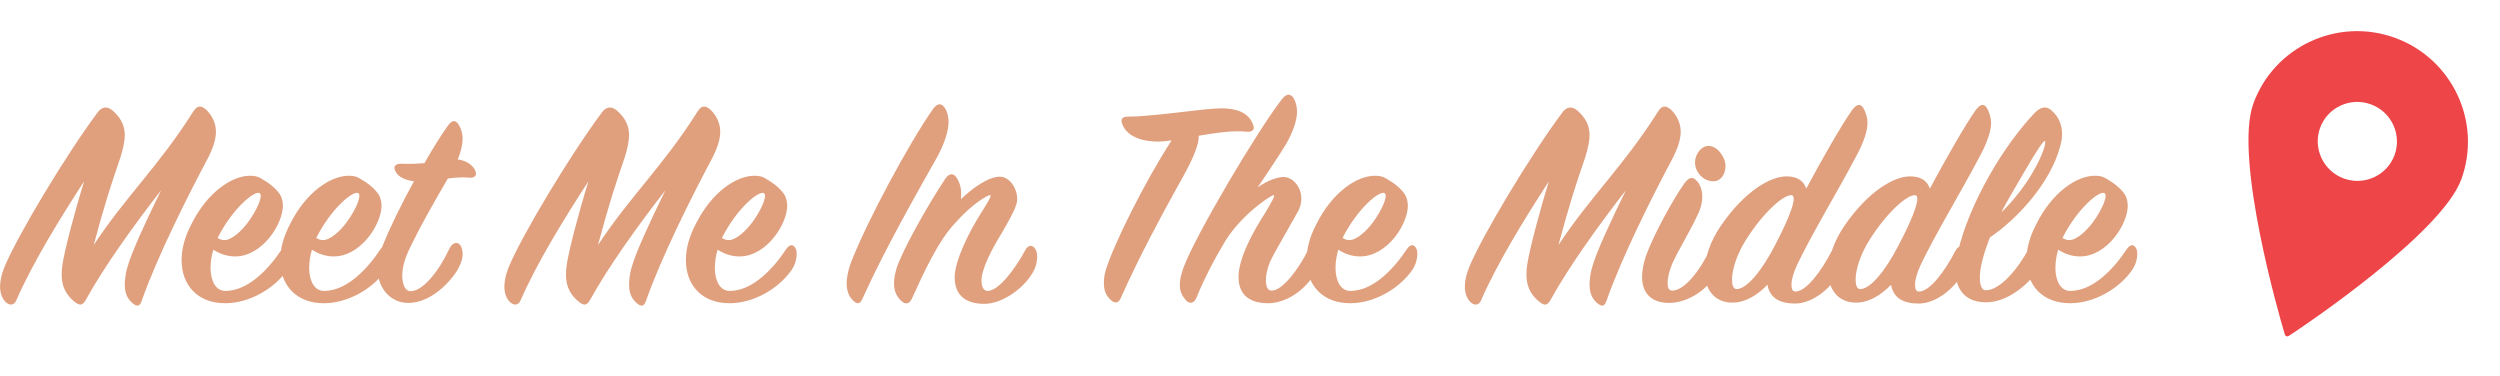
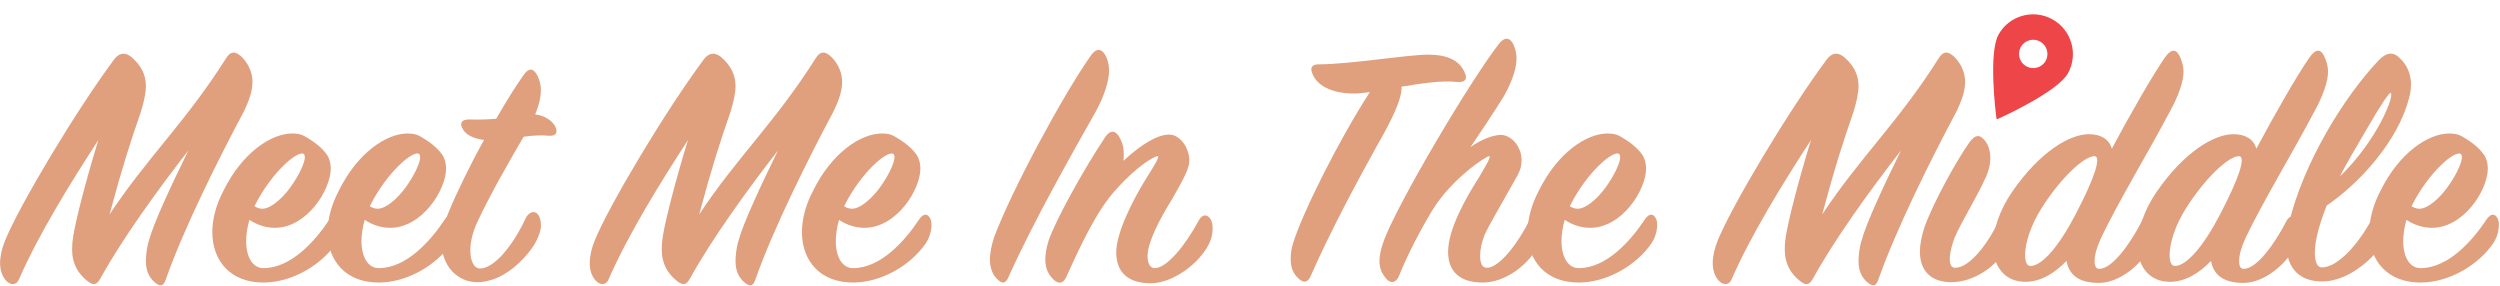
- <svg xmlns="http://www.w3.org/2000/svg" width="1299" height="195" viewBox="0 0 1299 195" fill="none">
-   <path d="M32.04 142.68C32.04 149.4 34.76 153.72 39.08 157.08C41.48 158.84 42.92 158.84 44.68 155.64C54.12 138.52 69.64 116.92 83.72 98.84C75.88 114.84 68.04 131.64 66.12 139.16V139C65.16 142.52 64.84 145.56 64.84 148.12C64.84 152.76 66.6 155.48 68.52 157.24C71.08 159.48 72.52 159.48 73.64 156.28C81.48 133.88 97.32 102.2 108.36 81.56C110.44 77.24 112.2 72.76 112.2 68.44C112.2 64.6 110.76 60.76 107.56 57.4C104.52 54.52 102.44 54.68 100.36 58.04C82.6 86.2 65.48 101.88 48.68 127.32C54.44 105.88 57.64 96.12 62.6 81.72C64.04 77.08 64.84 73.08 64.84 70.2C64.84 65.08 62.6 60.92 58.28 57.24C55.24 54.84 52.68 55.8 50.76 58.36C33.96 80.92 8.84 122.84 2.28 138.84C0.84 142.36 0.04 145.88 0.04 148.92C0.04 152.44 1.16 155.16 2.92 156.92C5 159 7.4 158.52 8.36 156.28C17 136.44 31.24 113.4 43.72 94.2C38.28 111.8 33.64 129.88 32.52 137.08C32.2 139.16 32.04 140.92 32.04 142.68ZM134.996 100.44C136.756 101.88 133.396 109.4 128.756 115.64C125.556 119.96 120.436 124.76 116.596 124.76C115.476 124.76 114.356 124.44 113.076 123.64C120.756 108.28 132.596 98.52 134.996 100.44ZM146.996 106.84C146.996 104.76 146.356 102.36 145.396 100.92C143.156 97.72 139.956 95.16 135.476 92.6C133.876 91.64 132.116 91.32 129.876 91.32C120.596 91.32 107.636 99.8 99.316 116.76C95.956 123.16 94.356 129.4 94.356 135.16C94.356 147.96 102.516 157.72 117.396 157.56C129.876 157.4 142.676 149.88 149.396 140.12C152.276 135.8 152.116 131.16 151.636 129.72C150.356 126.52 148.276 126.84 146.516 129.4C139.956 139.32 129.236 151.16 117.076 151.16C112.276 151.16 109.396 146.2 109.396 139.16C109.396 136.28 109.876 132.92 110.836 129.72C114.516 132.12 118.356 133.24 122.196 133.24C136.276 133.24 146.996 116.44 146.996 106.84ZM186.246 100.44C188.006 101.88 184.646 109.4 180.006 115.64C176.806 119.96 171.686 124.76 167.846 124.76C166.726 124.76 165.606 124.44 164.326 123.64C172.006 108.28 183.846 98.52 186.246 100.44ZM198.246 106.84C198.246 104.76 197.606 102.36 196.646 100.92C194.406 97.72 191.206 95.16 186.726 92.6C185.126 91.64 183.366 91.32 181.126 91.32C171.846 91.32 158.886 99.8 150.566 116.76C147.206 123.16 145.606 129.4 145.606 135.16C145.606 147.96 153.766 157.72 168.646 157.56C181.126 157.4 193.926 149.88 200.646 140.12C203.526 135.8 203.366 131.16 202.886 129.72C201.606 126.52 199.526 126.84 197.766 129.4C191.206 139.32 180.486 151.16 168.326 151.16C163.526 151.16 160.646 146.2 160.646 139.16C160.646 136.28 161.126 132.92 162.086 129.72C165.766 132.12 169.606 133.24 173.446 133.24C187.526 133.24 198.246 116.44 198.246 106.84ZM196.216 139.48C196.216 150.52 203.576 157.4 212.056 157.4C225.496 157.4 236.216 143.64 238.456 138.84C240.216 135.16 240.856 132.76 240.056 129.4C238.936 125.08 235.256 125.4 233.496 129.24C227.896 141.24 219.576 151.32 213.336 151.32C210.616 151.32 209.016 147.96 209.016 143.16C209.016 139.64 209.976 135.48 211.896 131.16C217.496 119 226.616 103.16 232.696 92.76C236.216 92.28 240.376 91.96 243.256 92.28C247.096 92.76 248.216 90.84 246.616 87.96C245.496 86.04 242.776 83.48 237.816 82.84C239.736 78.36 240.376 74.68 240.376 71.8C240.376 69.88 239.736 67.16 238.616 65.24C236.856 62.2 234.936 62.04 232.536 65.56C228.856 70.84 225.496 76.12 220.536 84.76C217.016 85.08 212.696 85.24 209.016 85.08C205.336 84.92 203.736 86.52 205.976 89.88C207.256 91.8 210.136 93.56 215.096 94.2C208.696 105.72 202.616 118.36 199.416 126.2C197.176 131.48 196.216 135.96 196.216 139.48ZM294.071 142.68C294.071 149.4 296.791 153.72 301.111 157.08C303.511 158.84 304.951 158.84 306.711 155.64C316.151 138.52 331.671 116.92 345.751 98.84C337.911 114.84 330.071 131.64 328.151 139.16V139C327.191 142.52 326.871 145.56 326.871 148.12C326.871 152.76 328.631 155.48 330.551 157.24C333.111 159.48 334.551 159.48 335.671 156.28C343.511 133.88 359.351 102.2 370.391 81.56C372.471 77.24 374.231 72.76 374.231 68.44C374.231 64.6 372.791 60.76 369.591 57.4C366.551 54.52 364.471 54.68 362.391 58.04C344.631 86.2 327.511 101.88 310.711 127.32C316.471 105.88 319.671 96.12 324.631 81.72C326.071 77.08 326.871 73.08 326.871 70.2C326.871 65.08 324.631 60.92 320.311 57.24C317.271 54.84 314.711 55.8 312.791 58.36C295.991 80.92 270.871 122.84 264.311 138.84C262.871 142.36 262.071 145.88 262.071 148.92C262.071 152.44 263.191 155.16 264.951 156.92C267.031 159 269.431 158.52 270.391 156.28C279.031 136.44 293.271 113.4 305.751 94.2C300.311 111.8 295.671 129.88 294.551 137.08C294.231 139.16 294.071 140.92 294.071 142.68ZM397.028 100.44C398.788 101.88 395.428 109.4 390.788 115.64C387.588 119.96 382.468 124.76 378.628 124.76C377.508 124.76 376.388 124.44 375.108 123.64C382.788 108.28 394.628 98.52 397.028 100.44ZM409.028 106.84C409.028 104.76 408.388 102.36 407.428 100.92C405.188 97.72 401.988 95.16 397.508 92.6C395.908 91.64 394.148 91.32 391.908 91.32C382.628 91.32 369.668 99.8 361.348 116.76C357.988 123.16 356.387 129.4 356.387 135.16C356.387 147.96 364.548 157.72 379.428 157.56C391.908 157.4 404.708 149.88 411.428 140.12C414.308 135.8 414.148 131.16 413.668 129.72C412.388 126.52 410.308 126.84 408.548 129.4C401.988 139.32 391.268 151.16 379.108 151.16C374.308 151.16 371.428 146.2 371.428 139.16C371.428 136.28 371.908 132.92 372.868 129.72C376.548 132.12 380.388 133.24 384.228 133.24C398.307 133.24 409.028 116.44 409.028 106.84ZM441.834 137.24C440.554 141.08 439.914 144.92 439.914 147.16C439.914 151.16 441.194 154.04 442.794 155.64C445.354 158.52 446.954 158.04 448.234 155C459.274 130.36 477.034 99.16 486.794 81.88C490.954 74.36 492.874 67.64 492.874 63.32C492.874 60.76 492.234 58.52 491.434 56.92C489.674 53.56 487.274 53.08 484.714 56.76C472.074 74.84 450.154 115.48 441.834 137.24ZM497.334 92.76C495.734 89.88 493.334 89.72 491.254 92.76C481.334 107.64 469.014 130.04 465.974 139C465.014 142.2 464.534 144.92 464.534 147.32C464.534 151.16 465.814 153.88 468.054 156.12C470.614 158.68 472.694 157.72 473.814 155.16C480.374 140.76 487.574 125.08 496.374 115.8C505.174 105.88 513.014 101.4 514.454 101.4C515.574 101.4 513.014 105.56 509.654 110.84C503.414 120.76 496.054 135.48 496.054 144.12C496.054 152.44 500.694 157.88 511.414 157.88C521.014 157.88 532.694 149.4 537.174 140.6C539.414 136.28 539.254 131.32 537.974 129.4C536.534 127.16 534.294 127 532.694 130.04C526.934 140.76 518.614 151.16 513.174 151.16C511.094 151.16 509.974 149.08 509.974 145.72C509.974 139.8 515.414 129.24 520.534 121.08C525.654 112.12 528.534 107 528.534 103.48C528.534 97.4 524.214 91.8 519.574 91.8C513.814 91.8 506.134 97.08 499.254 103.48C499.414 102.52 499.414 101.4 499.414 100.28C499.414 97.72 498.774 95.16 497.334 92.76ZM573.576 146.84C573.576 150.84 574.536 153.4 576.936 155.64C579.176 157.88 581.096 157.72 582.376 154.84C591.656 133.88 603.176 112.6 611.496 97.56C618.376 85.56 623.016 76.28 622.856 70.52C631.496 69.08 640.776 67.64 647.656 68.44C651.336 68.76 651.976 66.84 651.176 64.92C648.776 58.2 642.056 56.28 634.696 56.28C625.416 56.28 599.816 60.6 585.896 60.6C583.656 60.6 582.376 61.56 582.856 63.64C584.616 69.88 591.496 73.56 601.896 73.56C604.136 73.56 606.376 73.24 608.776 72.92C594.696 94.68 578.536 127.16 574.536 140.44C573.896 142.52 573.576 144.92 573.576 146.84ZM684.175 140.28C686.575 135.48 685.455 131.8 684.655 129.88C683.375 127.16 680.815 127.48 679.695 129.88C674.895 139.64 666.415 151 660.815 151C658.575 151 657.775 148.92 657.775 145.56C657.775 143 658.415 139.64 659.855 136.12C661.615 132.28 665.615 125.56 674.415 109.88C675.695 107.64 676.175 105.4 676.175 103.16C676.175 96.92 671.535 91.96 666.895 91.96C663.855 91.96 658.255 93.88 653.455 97.4C655.055 95.16 664.975 80.28 668.175 75C672.015 68.28 673.935 62.36 673.935 58.04C673.935 55.8 673.455 53.72 672.655 51.96C671.215 48.76 668.815 48.12 666.255 51.32C653.295 67.96 621.615 121.56 615.215 138.36C611.215 148.92 613.455 152.76 616.015 155.8C617.935 158.2 620.335 157.72 621.615 154.84C625.455 145.24 631.215 134.2 636.655 125.24C645.135 111.48 660.335 101.4 661.775 101.4C662.895 101.4 660.495 105.24 657.455 110.52C651.375 119.96 643.535 133.88 643.535 143.96C643.535 152.28 648.335 157.56 658.895 157.56C669.135 157.56 679.535 149.56 684.175 140.28ZM719.528 100.44C721.288 101.88 717.928 109.4 713.288 115.64C710.088 119.96 704.968 124.76 701.128 124.76C700.008 124.76 698.888 124.44 697.608 123.64C705.288 108.28 717.128 98.52 719.528 100.44ZM731.528 106.84C731.528 104.76 730.888 102.36 729.928 100.92C727.688 97.72 724.488 95.16 720.008 92.6C718.408 91.64 716.648 91.32 714.408 91.32C705.128 91.32 692.168 99.8 683.848 116.76C680.488 123.16 678.887 129.4 678.887 135.16C678.887 147.96 687.048 157.72 701.928 157.56C714.408 157.4 727.208 149.88 733.928 140.12C736.808 135.8 736.648 131.16 736.168 129.72C734.888 126.52 732.808 126.84 731.048 129.4C724.488 139.32 713.768 151.16 701.608 151.16C696.808 151.16 693.928 146.2 693.928 139.16C693.928 136.28 694.408 132.92 695.368 129.72C699.048 132.12 702.888 133.24 706.728 133.24C720.807 133.24 731.528 116.44 731.528 106.84ZM793.134 142.68C793.134 149.4 795.854 153.72 800.174 157.08C802.574 158.84 804.014 158.84 805.774 155.64C815.214 138.52 830.734 116.92 844.814 98.84C836.974 114.84 829.134 131.64 827.214 139.16V139C826.254 142.52 825.934 145.56 825.934 148.12C825.934 152.76 827.694 155.48 829.614 157.24C832.174 159.48 833.614 159.48 834.734 156.28C842.574 133.88 858.414 102.2 869.454 81.56C871.534 77.24 873.294 72.76 873.294 68.44C873.294 64.6 871.854 60.76 868.654 57.4C865.614 54.52 863.534 54.68 861.454 58.04C843.694 86.2 826.574 101.88 809.774 127.32C815.534 105.88 818.734 96.12 823.694 81.72C825.134 77.08 825.934 73.08 825.934 70.2C825.934 65.08 823.694 60.92 819.374 57.24C816.334 54.84 813.774 55.8 811.854 58.36C795.054 80.92 769.934 122.84 763.374 138.84C761.934 142.36 761.134 145.88 761.134 148.92C761.134 152.44 762.254 155.16 764.014 156.92C766.094 159 768.494 158.52 769.454 156.28C778.094 136.44 792.334 113.4 804.814 94.2C799.374 111.8 794.734 129.88 793.614 137.08C793.294 139.16 793.134 140.92 793.134 142.68ZM880.73 84.44C880.73 89.4 885.05 94.2 890.17 94.2C894.17 94.2 896.57 90.52 896.57 86.2C896.57 81.56 892.25 75.8 887.77 75.8C884.09 75.8 880.73 79.96 880.73 84.44ZM892.57 140.6C894.65 136.44 894.81 132.44 893.37 129.72C891.93 126.84 889.85 126.52 888.57 129.4C883.61 140.28 875.29 151 868.89 151C867.13 151 866.49 149.56 866.49 147C866.49 144.44 867.29 141.08 868.73 137.4C871.45 131 878.81 119 881.85 112.12C886.01 104.12 884.73 97.24 881.69 94.04C879.61 91.64 877.69 91.96 875.29 95.16C869.37 103.48 859.13 122.04 855.13 133.24C853.85 137.4 853.21 140.76 853.21 143.8C853.21 151.8 857.53 157.4 867.29 157.4C876.73 157.4 887.77 150.68 892.57 140.6ZM964.118 81.88C968.278 74.36 970.358 68.12 970.358 63.8C970.358 61.56 969.718 59.48 968.918 57.56C967.318 53.72 965.078 53.4 962.198 57.4C956.918 64.92 946.518 83 938.518 98.04C937.238 93.88 933.718 91.64 928.278 91.64C919.958 91.64 906.678 99.16 894.198 117.24C888.598 125.4 885.717 134.2 885.717 140.92C885.717 150.36 890.838 157.24 900.118 157.24C907.158 157.24 913.398 153.08 918.358 147.96C919.638 155 924.918 157.72 932.758 157.72C942.038 157.72 951.958 149.4 956.278 140.76C958.358 136.28 957.718 131.8 956.918 130.36C955.478 127.48 953.398 127.32 951.798 130.36C946.358 140.92 938.518 151.48 932.918 151.48C931.478 151.48 930.838 150.36 930.838 147.96C930.838 145.4 931.798 141.88 933.718 137.72C941.238 121.88 954.838 99.48 964.118 81.88ZM922.358 127.32C915.158 141.24 907.478 150.2 902.358 150.2C900.598 150.2 899.958 148.12 899.958 145.24C899.958 139.96 902.518 131.96 907.318 124.44C915.798 111 926.358 101.24 930.838 101.4C933.878 101.56 930.998 110.84 922.358 127.32ZM1028.34 81.88C1032.5 74.36 1034.58 68.12 1034.58 63.8C1034.58 61.56 1033.94 59.48 1033.14 57.56C1031.54 53.72 1029.3 53.4 1026.42 57.4C1021.14 64.92 1010.74 83 1002.74 98.04C1001.46 93.88 997.936 91.64 992.496 91.64C984.176 91.64 970.896 99.16 958.416 117.24C952.816 125.4 949.936 134.2 949.936 140.92C949.936 150.36 955.056 157.24 964.336 157.24C971.376 157.24 977.616 153.08 982.576 147.96C983.856 155 989.136 157.72 996.976 157.72C1006.26 157.72 1016.18 149.4 1020.5 140.76C1022.58 136.28 1021.94 131.8 1021.14 130.36C1019.7 127.48 1017.62 127.32 1016.02 130.36C1010.58 140.92 1002.74 151.48 997.136 151.48C995.696 151.48 995.056 150.36 995.056 147.96C995.056 145.4 996.016 141.88 997.936 137.72C1005.46 121.88 1019.06 99.48 1028.34 81.88ZM986.576 127.32C979.376 141.24 971.696 150.2 966.576 150.2C964.816 150.2 964.176 148.12 964.176 145.24C964.176 139.96 966.736 131.96 971.536 124.44C980.016 111 990.576 101.24 995.056 101.4C998.096 101.56 995.216 110.84 986.576 127.32ZM1071.44 69.24C1071.44 65.08 1069.68 60.6 1066.16 57.56C1063.12 54.68 1060.24 55.64 1057.2 58.68C1041.52 75.16 1023.44 104.76 1017.2 131.32C1016.39 134.52 1016.07 137.72 1016.07 140.44C1016.07 151.48 1022.15 157.08 1031.92 157.08C1045.36 157.08 1057.2 143.96 1059.6 139.16C1061.68 134.84 1061.84 131.16 1061.2 128.76C1060.08 124.6 1056.56 124.6 1054.48 128.6C1048.4 140.12 1039.12 150.84 1031.76 150.84C1029.68 150.84 1028.72 148.12 1028.72 144.28C1028.72 138.68 1030.8 131.48 1034 123.32C1048.08 113.88 1065.52 95 1070.48 75.96C1071.28 73.24 1071.44 71.48 1071.44 69.24ZM1062.48 73.24C1063.44 73.88 1061.36 80.92 1055.92 90.04C1052.24 96.28 1046.8 103.64 1039.92 110.36C1041.04 107.64 1048.08 95.64 1052.24 88.6C1057.68 79.16 1061.84 72.92 1062.48 73.24ZM1093.59 100.44C1095.35 101.88 1091.99 109.4 1087.35 115.64C1084.15 119.96 1079.03 124.76 1075.19 124.76C1074.07 124.76 1072.95 124.44 1071.67 123.64C1079.35 108.28 1091.19 98.52 1093.59 100.44ZM1105.59 106.84C1105.59 104.76 1104.95 102.36 1103.99 100.92C1101.75 97.72 1098.55 95.16 1094.07 92.6C1092.47 91.64 1090.71 91.32 1088.47 91.32C1079.19 91.32 1066.23 99.8 1057.91 116.76C1054.55 123.16 1052.95 129.4 1052.95 135.16C1052.95 147.96 1061.11 157.72 1075.99 157.56C1088.47 157.4 1101.27 149.88 1107.99 140.12C1110.87 135.8 1110.71 131.16 1110.23 129.72C1108.95 126.52 1106.87 126.84 1105.11 129.4C1098.55 139.32 1087.83 151.16 1075.67 151.16C1070.87 151.16 1067.99 146.2 1067.99 139.16C1067.99 136.28 1068.47 132.92 1069.43 129.72C1073.11 132.12 1076.95 133.24 1080.79 133.24C1094.87 133.24 1105.59 116.44 1105.59 106.84Z" fill="#E09F7D" />
-   <path d="M1244.46 19.665C1214.67 8.822 1181.65 24.14 1170.85 53.809C1160.45 82.368 1185.19 166.935 1186.25 170.52L1187.24 173.869C1187.35 174.262 1187.65 174.576 1188.03 174.715C1188.42 174.856 1188.84 174.805 1189.19 174.579L1192.09 172.647C1195.21 170.582 1268.52 121.7 1278.91 93.141C1289.71 63.472 1274.26 30.509 1244.46 19.665ZM1231.89 54.2C1242.57 58.085 1248.1 69.889 1244.23 80.519C1240.37 91.143 1228.54 96.634 1217.86 92.749C1207.19 88.866 1201.66 77.054 1205.52 66.43C1209.39 55.8 1221.22 50.317 1231.89 54.2Z" fill="#ED4548" />
+ <svg xmlns="http://www.w3.org/2000/svg" width="1111" height="127" viewBox="0 0 1111 127" fill="none">
+   <path d="M32.04 110.68C32.04 117.4 34.76 121.72 39.08 125.08C41.48 126.84 42.92 126.84 44.68 123.64C54.12 106.52 69.64 84.92 83.72 66.84C75.88 82.84 68.04 99.64 66.12 107.16V107C65.16 110.52 64.84 113.56 64.84 116.12C64.84 120.76 66.6 123.48 68.52 125.24C71.08 127.48 72.52 127.48 73.64 124.28C81.48 101.88 97.32 70.2 108.36 49.56C110.44 45.24 112.2 40.76 112.2 36.44C112.2 32.6 110.76 28.76 107.56 25.4C104.52 22.52 102.44 22.68 100.36 26.04C82.6 54.2 65.48 69.88 48.68 95.32C54.44 73.88 57.64 64.12 62.6 49.72C64.04 45.08 64.84 41.08 64.84 38.2C64.84 33.08 62.6 28.92 58.28 25.24C55.24 22.84 52.68 23.8 50.76 26.36C33.96 48.92 8.84 90.84 2.28 106.84C0.84 110.36 0.04 113.88 0.04 116.92C0.04 120.44 1.16 123.16 2.92 124.92C5 127 7.4 126.52 8.36 124.28C17 104.44 31.24 81.4 43.72 62.2C38.28 79.8 33.64 97.88 32.52 105.08C32.2 107.16 32.04 108.92 32.04 110.68Z" fill="#E09F7D" />
+   <path d="M134.996 68.44C136.756 69.88 133.396 77.4 128.756 83.64C125.556 87.96 120.436 92.76 116.596 92.76C115.476 92.76 114.356 92.44 113.076 91.64C120.756 76.28 132.596 66.52 134.996 68.44ZM146.996 74.84C146.996 72.76 146.356 70.36 145.396 68.92C143.156 65.72 139.956 63.16 135.476 60.6C133.876 59.64 132.116 59.32 129.876 59.32C120.596 59.32 107.636 67.8 99.316 84.76C95.956 91.16 94.356 97.4 94.356 103.16C94.356 115.96 102.516 125.72 117.396 125.56C129.876 125.4 142.676 117.88 149.396 108.12C152.276 103.8 152.116 99.16 151.636 97.72C150.356 94.52 148.276 94.84 146.516 97.4C139.956 107.32 129.236 119.16 117.076 119.16C112.276 119.16 109.396 114.2 109.396 107.16C109.396 104.28 109.876 100.92 110.836 97.72C114.516 100.12 118.356 101.24 122.196 101.24C136.276 101.24 146.996 84.44 146.996 74.84Z" fill="#E09F7D" />
+   <path d="M186.246 68.44C188.006 69.88 184.646 77.4 180.006 83.64C176.806 87.96 171.686 92.76 167.846 92.76C166.726 92.76 165.606 92.44 164.326 91.64C172.006 76.28 183.846 66.52 186.246 68.44ZM198.246 74.84C198.246 72.76 197.606 70.36 196.646 68.92C194.406 65.72 191.206 63.16 186.726 60.6C185.126 59.64 183.366 59.32 181.126 59.32C171.846 59.32 158.886 67.8 150.566 84.76C147.206 91.16 145.606 97.4 145.606 103.16C145.606 115.96 153.766 125.72 168.646 125.56C181.126 125.4 193.926 117.88 200.646 108.12C203.526 103.8 203.366 99.16 202.886 97.72C201.606 94.52 199.526 94.84 197.766 97.4C191.206 107.32 180.486 119.16 168.326 119.16C163.526 119.16 160.646 114.2 160.646 107.16C160.646 104.28 161.126 100.92 162.086 97.72C165.766 100.12 169.606 101.24 173.446 101.24C187.526 101.24 198.246 84.44 198.246 74.84Z" fill="#E09F7D" />
+   <path d="M196.216 107.48C196.216 118.52 203.576 125.4 212.056 125.4C225.496 125.4 236.216 111.64 238.456 106.84C240.216 103.16 240.856 100.76 240.056 97.4C238.936 93.08 235.256 93.4 233.496 97.24C227.896 109.24 219.576 119.32 213.336 119.32C210.616 119.32 209.016 115.96 209.016 111.16C209.016 107.64 209.976 103.48 211.896 99.16C217.496 87 226.616 71.16 232.696 60.76C236.216 60.28 240.376 59.96 243.256 60.28C247.096 60.76 248.216 58.84 246.616 55.96C245.496 54.04 242.776 51.48 237.816 50.84C239.736 46.36 240.376 42.68 240.376 39.8C240.376 37.88 239.736 35.16 238.616 33.24C236.856 30.2 234.936 30.04 232.536 33.56C228.856 38.84 225.496 44.12 220.536 52.76C217.016 53.08 212.696 53.24 209.016 53.08C205.336 52.92 203.736 54.52 205.976 57.88C207.256 59.8 210.136 61.56 215.096 62.2C208.696 73.72 202.616 86.36 199.416 94.2C197.176 99.48 196.216 103.96 196.216 107.48Z" fill="#E09F7D" />
+   <path d="M294.071 110.68C294.071 117.4 296.791 121.72 301.111 125.08C303.511 126.84 304.951 126.84 306.711 123.64C316.151 106.52 331.671 84.92 345.751 66.84C337.911 82.84 330.071 99.64 328.151 107.16V107C327.191 110.52 326.871 113.56 326.871 116.12C326.871 120.76 328.631 123.48 330.551 125.24C333.111 127.48 334.551 127.48 335.671 124.28C343.511 101.88 359.351 70.2 370.391 49.56C372.471 45.24 374.231 40.76 374.231 36.44C374.231 32.6 372.791 28.76 369.591 25.4C366.551 22.52 364.471 22.68 362.391 26.04C344.631 54.2 327.511 69.88 310.711 95.32C316.471 73.88 319.671 64.12 324.631 49.72C326.071 45.08 326.871 41.08 326.871 38.2C326.871 33.08 324.631 28.92 320.311 25.24C317.271 22.84 314.711 23.8 312.791 26.36C295.991 48.92 270.871 90.84 264.311 106.84C262.871 110.36 262.071 113.88 262.071 116.92C262.071 120.44 263.191 123.16 264.951 124.92C267.031 127 269.431 126.52 270.391 124.28C279.031 104.44 293.271 81.4 305.751 62.2C300.311 79.8 295.671 97.88 294.551 105.08C294.231 107.16 294.071 108.92 294.071 110.68Z" fill="#E09F7D" />
+   <path d="M397.028 68.44C398.788 69.88 395.428 77.4 390.788 83.64C387.588 87.96 382.468 92.76 378.628 92.76C377.508 92.76 376.388 92.44 375.108 91.64C382.788 76.28 394.628 66.52 397.028 68.44ZM409.028 74.84C409.028 72.76 408.388 70.36 407.428 68.92C405.188 65.72 401.988 63.16 397.508 60.6C395.908 59.64 394.148 59.32 391.908 59.32C382.628 59.32 369.668 67.8 361.348 84.76C357.988 91.16 356.388 97.4 356.388 103.16C356.388 115.96 364.548 125.72 379.428 125.56C391.908 125.4 404.708 117.88 411.428 108.12C414.308 103.8 414.148 99.16 413.668 97.72C412.388 94.52 410.308 94.84 408.548 97.4C401.988 107.32 391.268 119.16 379.108 119.16C374.308 119.16 371.428 114.2 371.428 107.16C371.428 104.28 371.908 100.92 372.868 97.72C376.548 100.12 380.388 101.24 384.228 101.24C398.308 101.24 409.028 84.44 409.028 74.84Z" fill="#E09F7D" />
+   <path d="M441.834 105.24C440.554 109.08 439.914 112.92 439.914 115.16C439.914 119.16 441.194 122.04 442.794 123.64C445.354 126.52 446.954 126.04 448.234 123C459.274 98.36 477.034 67.16 486.794 49.88C490.954 42.36 492.874 35.64 492.874 31.32C492.874 28.76 492.234 26.52 491.434 24.92C489.674 21.56 487.274 21.08 484.714 24.76C472.074 42.84 450.154 83.48 441.834 105.24Z" fill="#E09F7D" />
+   <path d="M497.334 60.76C495.734 57.88 493.334 57.72 491.254 60.76C481.334 75.64 469.014 98.04 465.974 107C465.014 110.2 464.534 112.92 464.534 115.32C464.534 119.16 465.814 121.88 468.054 124.12C470.614 126.68 472.694 125.72 473.814 123.16C480.374 108.76 487.574 93.08 496.374 83.8C505.174 73.88 513.014 69.4 514.454 69.4C515.574 69.4 513.014 73.56 509.654 78.84C503.414 88.76 496.054 103.48 496.054 112.12C496.054 120.44 500.694 125.88 511.414 125.88C521.014 125.88 532.694 117.4 537.174 108.6C539.414 104.28 539.254 99.32 537.974 97.4C536.534 95.16 534.294 95 532.694 98.04C526.934 108.76 518.614 119.16 513.174 119.16C511.094 119.16 509.974 117.08 509.974 113.72C509.974 107.8 515.414 97.24 520.534 89.08C525.654 80.12 528.534 75 528.534 71.48C528.534 65.4 524.214 59.8 519.574 59.8C513.814 59.8 506.134 65.08 499.254 71.48C499.414 70.52 499.414 69.4 499.414 68.28C499.414 65.72 498.774 63.16 497.334 60.76Z" fill="#E09F7D" />
+   <path d="M573.576 114.84C573.576 118.84 574.536 121.4 576.936 123.64C579.176 125.88 581.096 125.72 582.376 122.84C591.656 101.88 603.176 80.6 611.496 65.56C618.376 53.56 623.016 44.28 622.856 38.52C631.496 37.08 640.776 35.64 647.656 36.44C651.336 36.76 651.976 34.84 651.176 32.92C648.776 26.2 642.056 24.28 634.696 24.28C625.416 24.28 599.816 28.6 585.896 28.6C583.656 28.6 582.376 29.56 582.856 31.64C584.616 37.88 591.496 41.56 601.896 41.56C604.136 41.56 606.376 41.24 608.776 40.92C594.696 62.68 578.536 95.16 574.536 108.44C573.896 110.52 573.576 112.92 573.576 114.84Z" fill="#E09F7D" />
+   <path d="M684.175 108.28C686.575 103.48 685.455 99.8 684.655 97.88C683.375 95.16 680.815 95.48 679.695 97.88C674.895 107.64 666.415 119 660.815 119C658.575 119 657.775 116.92 657.775 113.56C657.775 111 658.415 107.64 659.855 104.12C661.615 100.28 665.615 93.56 674.415 77.88C675.695 75.64 676.175 73.4 676.175 71.16C676.175 64.92 671.535 59.96 666.895 59.96C663.855 59.96 658.255 61.88 653.455 65.4C655.055 63.16 664.975 48.28 668.175 43C672.015 36.28 673.935 30.36 673.935 26.04C673.935 23.8 673.455 21.72 672.655 19.96C671.215 16.76 668.815 16.12 666.255 19.32C653.295 35.96 621.615 89.56 615.215 106.36C611.215 116.92 613.455 120.76 616.015 123.8C617.935 126.2 620.335 125.72 621.615 122.84C625.455 113.24 631.215 102.2 636.655 93.24C645.135 79.48 660.335 69.4 661.775 69.4C662.895 69.4 660.495 73.24 657.455 78.52C651.375 87.96 643.535 101.88 643.535 111.96C643.535 120.28 648.335 125.56 658.895 125.56C669.135 125.56 679.535 117.56 684.175 108.28Z" fill="#E09F7D" />
+   <path d="M719.528 68.44C721.288 69.88 717.928 77.4 713.288 83.64C710.088 87.96 704.968 92.76 701.128 92.76C700.008 92.76 698.888 92.44 697.608 91.64C705.288 76.28 717.128 66.52 719.528 68.44ZM731.528 74.84C731.528 72.76 730.888 70.36 729.928 68.92C727.688 65.72 724.488 63.16 720.008 60.6C718.408 59.64 716.648 59.32 714.408 59.32C705.128 59.32 692.168 67.8 683.848 84.76C680.488 91.16 678.888 97.4 678.888 103.16C678.888 115.96 687.048 125.72 701.928 125.56C714.408 125.4 727.208 117.88 733.928 108.12C736.808 103.8 736.648 99.16 736.168 97.72C734.888 94.52 732.808 94.84 731.048 97.4C724.488 107.32 713.768 119.16 701.608 119.16C696.808 119.16 693.928 114.2 693.928 107.16C693.928 104.28 694.408 100.92 695.368 97.72C699.048 100.12 702.888 101.24 706.728 101.24C720.808 101.24 731.528 84.44 731.528 74.84Z" fill="#E09F7D" />
+   <path d="M793.134 110.68C793.134 117.4 795.854 121.72 800.174 125.08C802.574 126.84 804.014 126.84 805.774 123.64C815.214 106.52 830.734 84.92 844.814 66.84C836.974 82.84 829.134 99.64 827.214 107.16V107C826.254 110.52 825.934 113.56 825.934 116.12C825.934 120.76 827.694 123.48 829.614 125.24C832.174 127.48 833.614 127.48 834.734 124.28C842.574 101.88 858.414 70.2 869.454 49.56C871.534 45.24 873.294 40.76 873.294 36.44C873.294 32.6 871.854 28.76 868.654 25.4C865.614 22.52 863.534 22.68 861.454 26.04C843.694 54.2 826.574 69.88 809.774 95.32C815.534 73.88 818.734 64.12 823.694 49.72C825.134 45.08 825.934 41.08 825.934 38.2C825.934 33.08 823.694 28.92 819.374 25.24C816.334 22.84 813.774 23.8 811.854 26.36C795.054 48.92 769.934 90.84 763.374 106.84C761.934 110.36 761.134 113.88 761.134 116.92C761.134 120.44 762.254 123.16 764.014 124.92C766.094 127 768.494 126.52 769.454 124.28C778.094 104.44 792.334 81.4 804.814 62.2C799.374 79.8 794.734 97.88 793.614 105.08C793.294 107.16 793.134 108.92 793.134 110.68Z" fill="#E09F7D" />
+   <path d="M892.57 108.6C894.65 104.44 894.81 100.44 893.37 97.72C891.93 94.84 889.85 94.52 888.57 97.4C883.61 108.28 875.29 119 868.89 119C867.13 119 866.49 117.56 866.49 115C866.49 112.44 867.29 109.08 868.73 105.4C871.45 99 878.81 87 881.85 80.12C886.01 72.12 884.73 65.24 881.69 62.04C879.61 59.64 877.69 59.96 875.29 63.16C869.37 71.48 859.13 90.04 855.13 101.24C853.85 105.4 853.21 108.76 853.21 111.8C853.21 119.8 857.53 125.4 867.29 125.4C876.73 125.4 887.77 118.68 892.57 108.6Z" fill="#E09F7D" />
+   <path d="M964.118 49.88C968.278 42.36 970.358 36.12 970.358 31.8C970.358 29.56 969.718 27.48 968.918 25.56C967.318 21.72 965.078 21.4 962.198 25.4C956.918 32.92 946.518 51 938.518 66.04C937.238 61.88 933.718 59.64 928.278 59.64C919.958 59.64 906.678 67.16 894.198 85.24C888.598 93.4 885.718 102.2 885.718 108.92C885.718 118.36 890.838 125.24 900.118 125.24C907.158 125.24 913.398 121.08 918.358 115.96C919.638 123 924.918 125.72 932.758 125.72C942.038 125.72 951.958 117.4 956.278 108.76C958.358 104.28 957.718 99.8 956.918 98.36C955.478 95.48 953.398 95.32 951.798 98.36C946.358 108.92 938.518 119.48 932.918 119.48C931.478 119.48 930.838 118.36 930.838 115.96C930.838 113.4 931.798 109.88 933.718 105.72C941.238 89.88 954.838 67.48 964.118 49.88ZM922.358 95.32C915.158 109.24 907.478 118.2 902.358 118.2C900.598 118.2 899.958 116.12 899.958 113.24C899.958 107.96 902.518 99.96 907.318 92.44C915.798 79 926.358 69.24 930.838 69.4C933.878 69.56 930.998 78.84 922.358 95.32Z" fill="#E09F7D" />
+   <path d="M1028.34 49.88C1032.5 42.36 1034.58 36.12 1034.58 31.8C1034.58 29.56 1033.94 27.48 1033.14 25.56C1031.54 21.72 1029.3 21.4 1026.42 25.4C1021.14 32.92 1010.74 51 1002.74 66.04C1001.46 61.88 997.936 59.64 992.496 59.64C984.176 59.64 970.896 67.16 958.416 85.24C952.816 93.4 949.936 102.2 949.936 108.92C949.936 118.36 955.056 125.24 964.336 125.24C971.376 125.24 977.616 121.08 982.576 115.96C983.856 123 989.136 125.72 996.976 125.72C1006.26 125.72 1016.18 117.4 1020.5 108.76C1022.58 104.28 1021.94 99.8 1021.14 98.36C1019.7 95.48 1017.62 95.32 1016.02 98.36C1010.58 108.92 1002.74 119.48 997.136 119.48C995.696 119.48 995.056 118.36 995.056 115.96C995.056 113.4 996.016 109.88 997.936 105.72C1005.46 89.88 1019.06 67.48 1028.34 49.88ZM986.576 95.32C979.376 109.24 971.696 118.2 966.576 118.2C964.816 118.2 964.176 116.12 964.176 113.24C964.176 107.96 966.736 99.96 971.536 92.44C980.016 79 990.576 69.24 995.056 69.4C998.096 69.56 995.216 78.84 986.576 95.32Z" fill="#E09F7D" />
+   <path d="M1071.44 37.24C1071.44 33.08 1069.68 28.6 1066.16 25.56C1063.11 22.68 1060.23 23.64 1057.19 26.68C1041.51 43.16 1023.44 72.76 1017.2 99.32C1016.4 102.52 1016.08 105.72 1016.08 108.44C1016.08 119.48 1022.16 125.08 1031.92 125.08C1045.35 125.08 1057.19 111.96 1059.59 107.16C1061.67 102.84 1061.83 99.16 1061.19 96.76C1060.07 92.6 1056.55 92.6 1054.47 96.6C1048.4 108.12 1039.11 118.84 1031.76 118.84C1029.68 118.84 1028.72 116.12 1028.72 112.28C1028.72 106.68 1030.8 99.48 1033.99 91.32C1048.07 81.88 1065.52 63 1070.47 43.96C1071.28 41.24 1071.44 39.48 1071.44 37.24ZM1062.47 41.24C1063.43 41.88 1061.35 48.92 1055.92 58.04C1052.23 64.28 1046.8 71.64 1039.92 78.36C1041.04 75.64 1048.07 63.64 1052.23 56.6C1057.67 47.16 1061.83 40.92 1062.47 41.24Z" fill="#E09F7D" />
+   <path d="M1093.59 68.44C1095.35 69.88 1091.99 77.4 1087.35 83.64C1084.15 87.96 1079.03 92.76 1075.19 92.76C1074.07 92.76 1072.95 92.44 1071.67 91.64C1079.35 76.28 1091.19 66.52 1093.59 68.44ZM1105.59 74.84C1105.59 72.76 1104.95 70.36 1103.99 68.92C1101.75 65.72 1098.55 63.16 1094.07 60.6C1092.47 59.64 1090.71 59.32 1088.47 59.32C1079.19 59.32 1066.23 67.8 1057.91 84.76C1054.55 91.16 1052.95 97.4 1052.95 103.16C1052.95 115.96 1061.11 125.72 1075.99 125.56C1088.47 125.4 1101.27 117.88 1107.99 108.12C1110.87 103.8 1110.71 99.16 1110.23 97.72C1108.95 94.52 1106.87 94.84 1105.11 97.4C1098.55 107.32 1087.83 119.16 1075.67 119.16C1070.87 119.16 1067.99 114.2 1067.99 107.16C1067.99 104.28 1068.47 100.92 1069.43 97.72C1073.11 100.12 1076.95 101.24 1080.79 101.24C1094.87 101.24 1105.59 84.44 1105.59 74.84Z" fill="#E09F7D" />
+   <path d="M912.148 8.618C903.648 3.866 892.882 6.887 888.149 15.352C883.594 23.501 886.937 50.358 887.082 51.497L887.217 52.561C887.232 52.686 887.307 52.795 887.416 52.856C887.526 52.918 887.658 52.924 887.773 52.872L888.75 52.429C889.796 51.956 914.426 40.738 918.982 32.59C923.714 24.125 920.648 13.371 912.148 8.618ZM906.639 18.472C909.685 20.174 910.783 24.025 909.087 27.058C907.392 30.09 903.536 31.173 900.49 29.47C897.446 27.768 896.348 23.915 898.042 20.884C899.738 17.851 903.595 16.77 906.639 18.472Z" fill="#ED4548" />
</svg>
